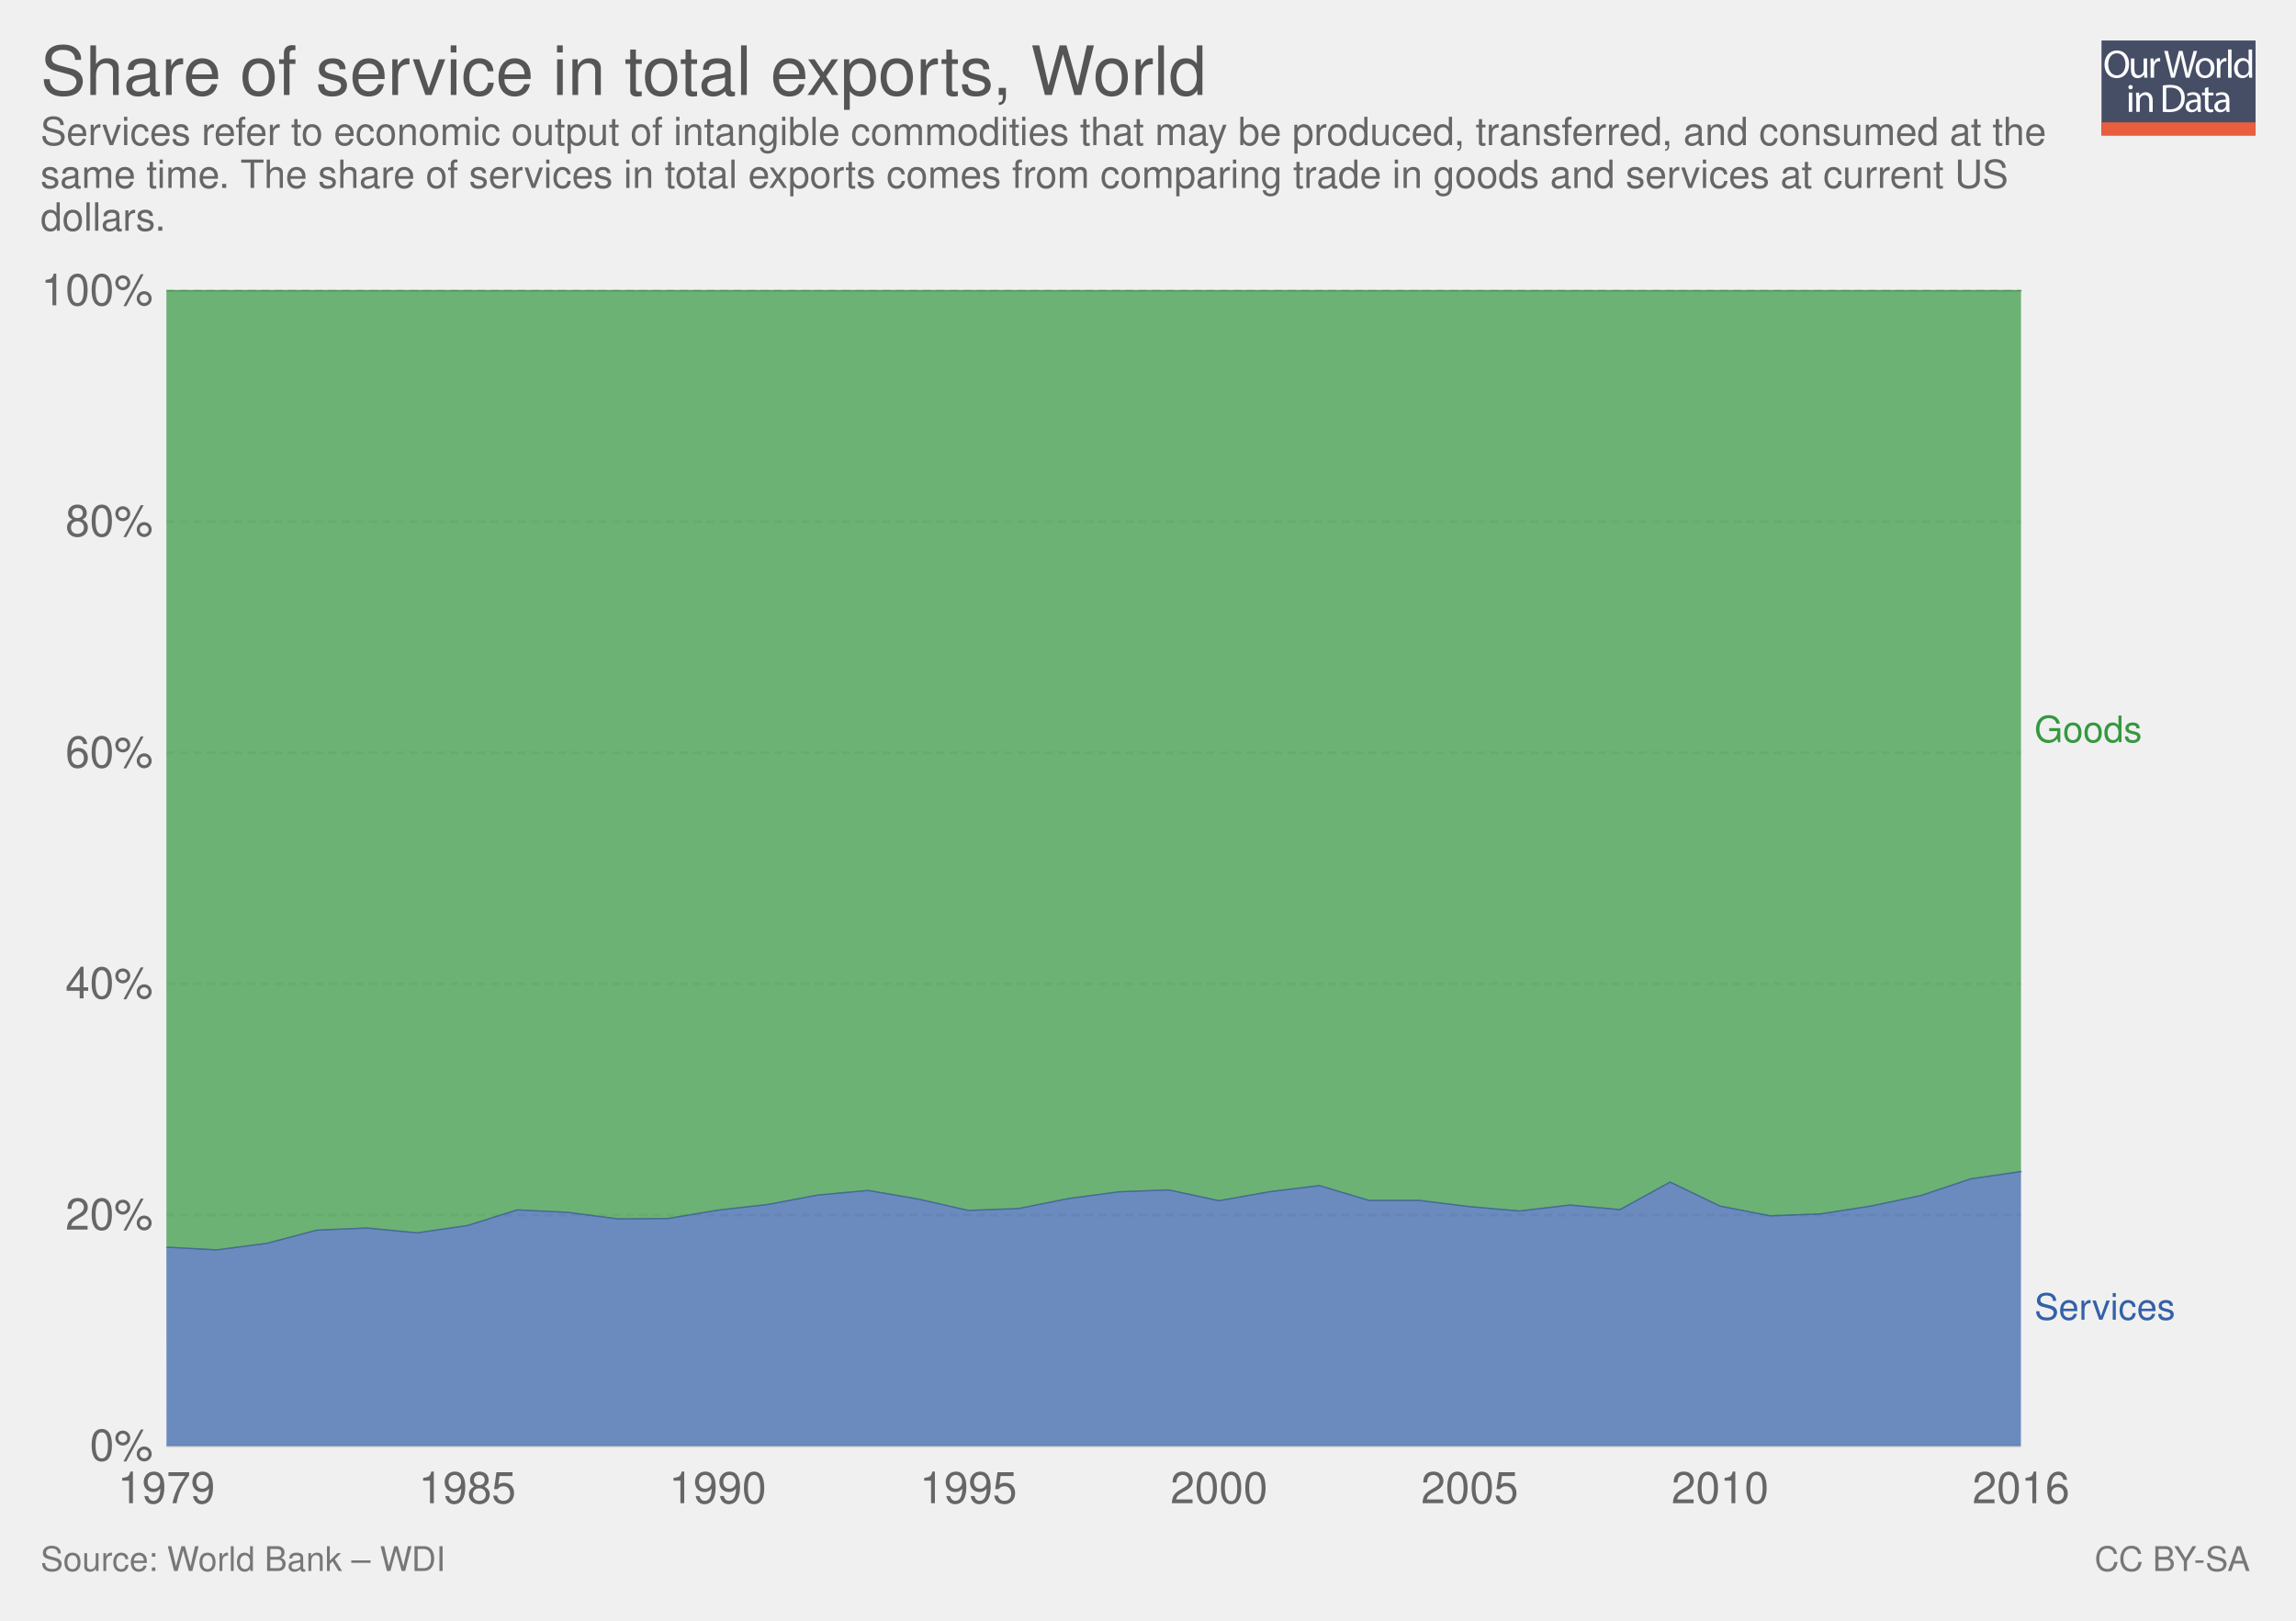
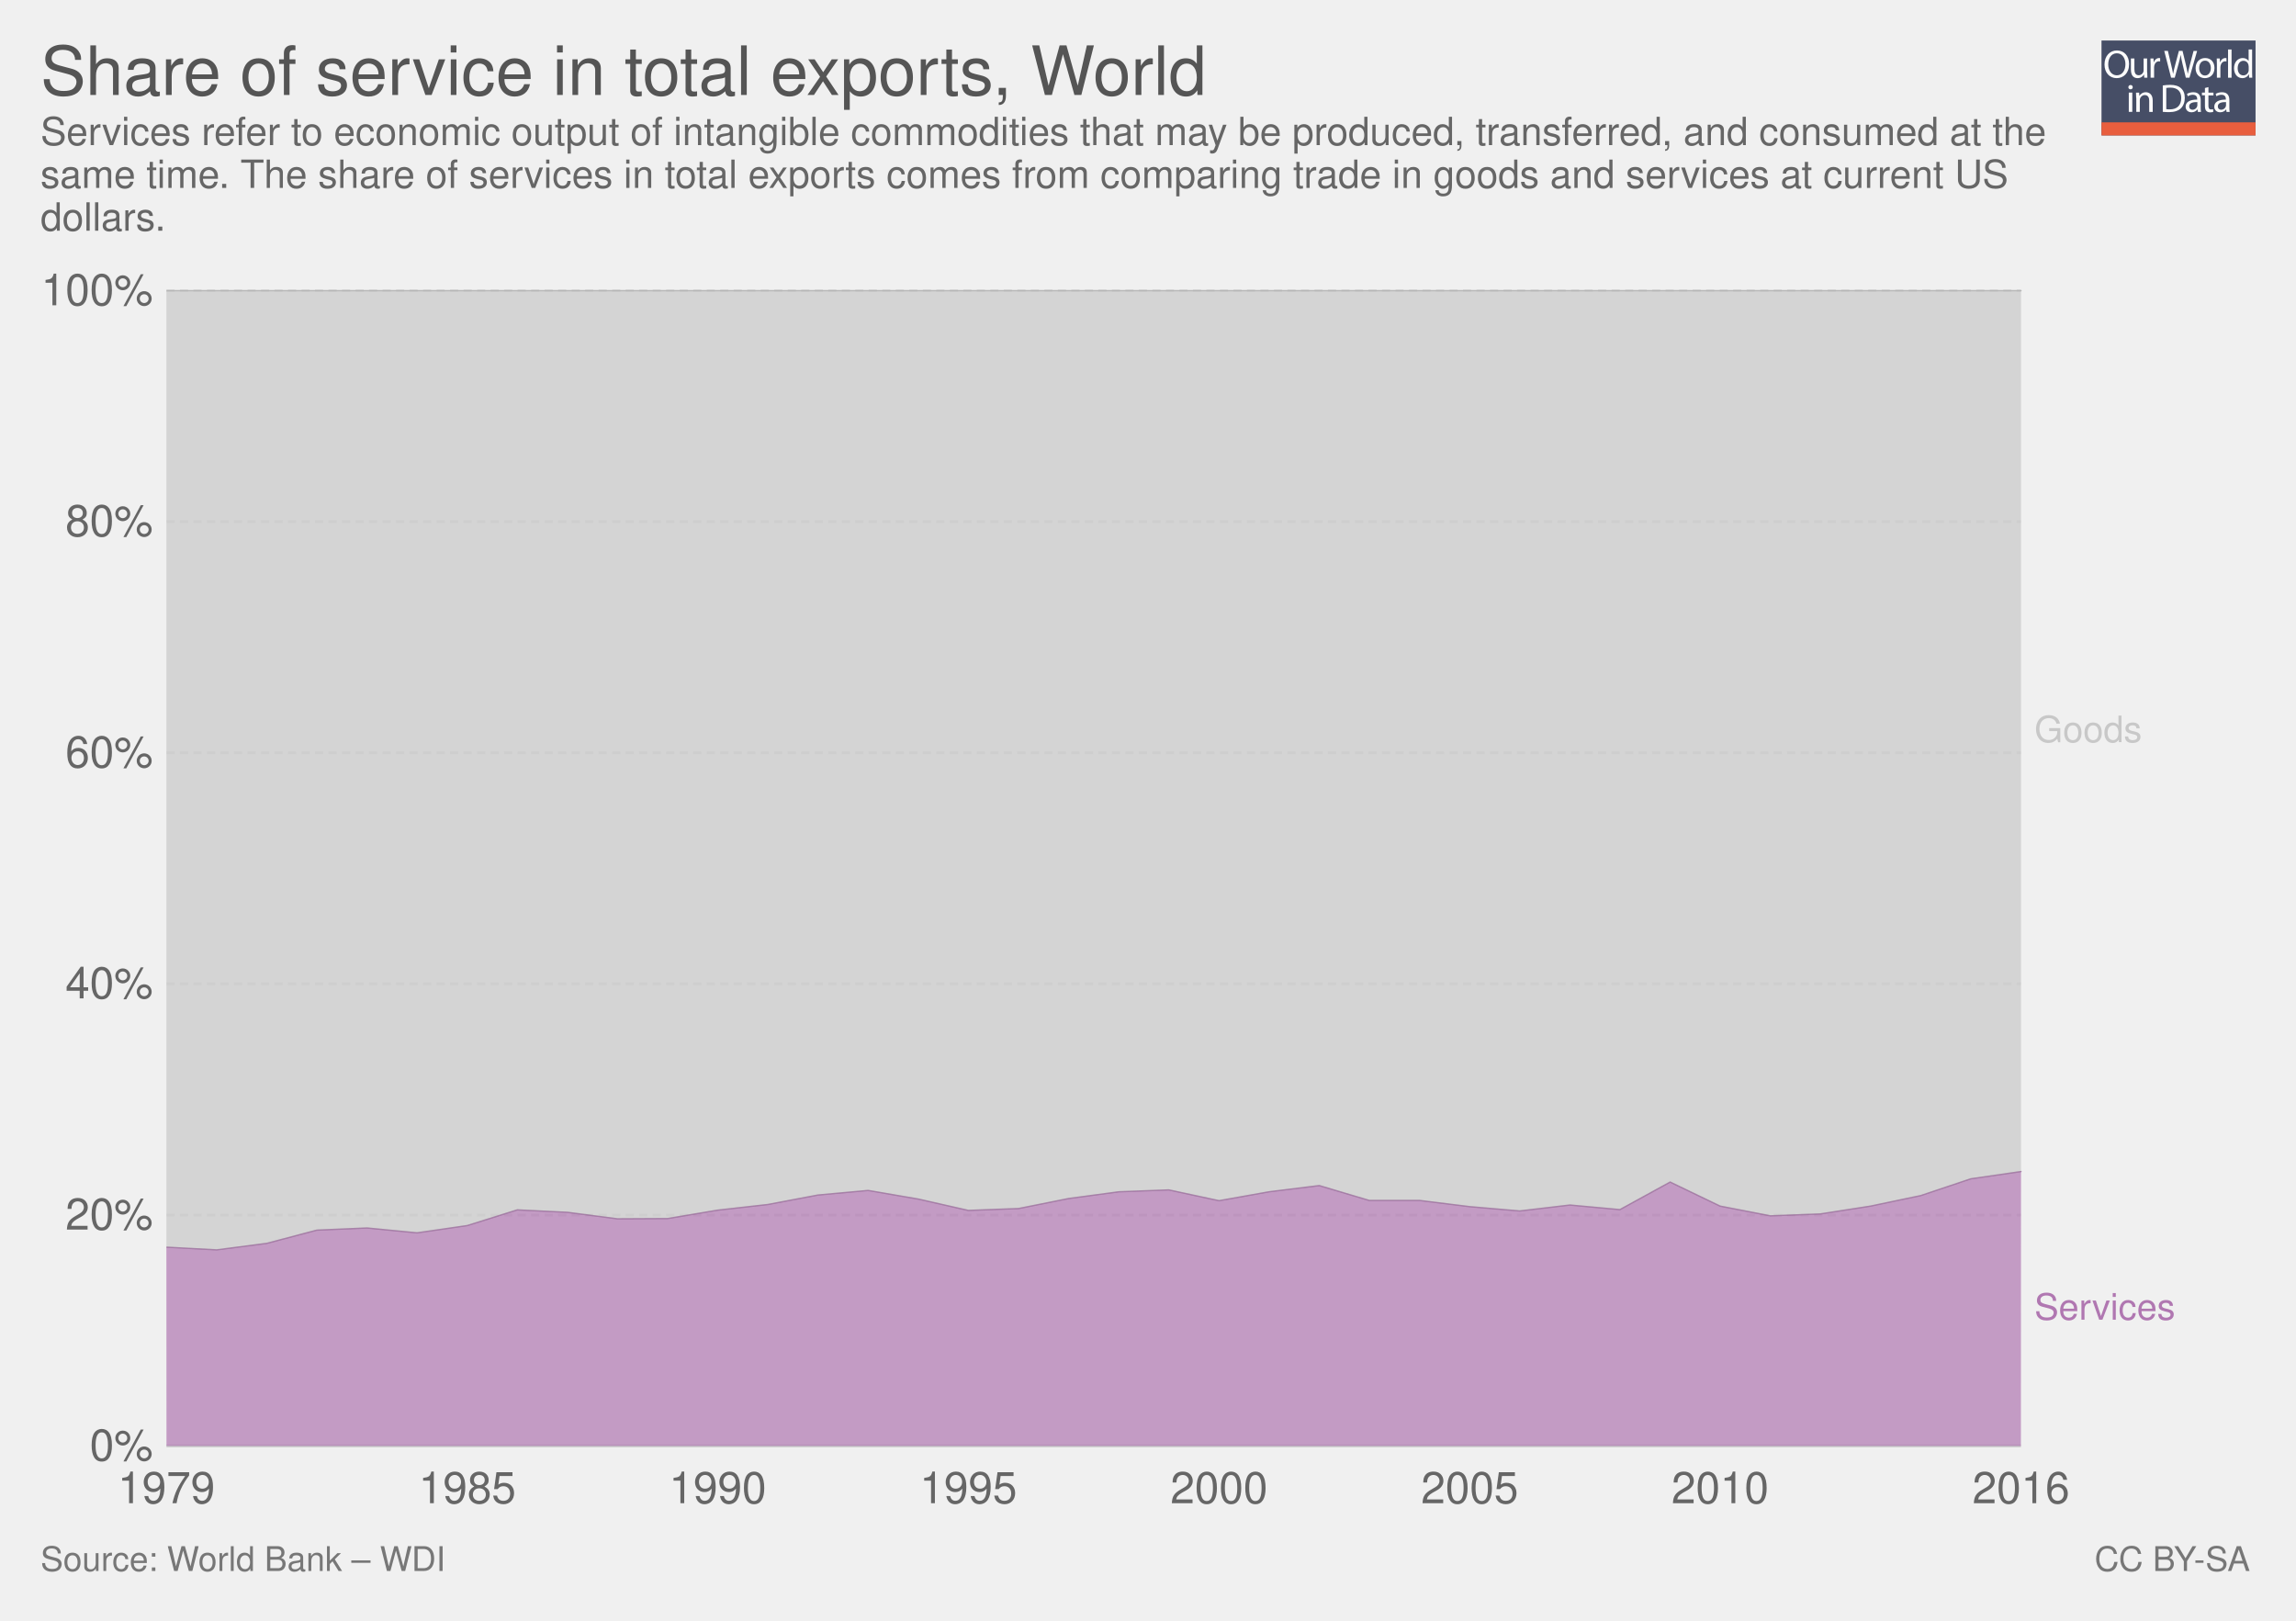
<svg xmlns="http://www.w3.org/2000/svg" xmlns:xlink="http://www.w3.org/1999/xlink" version="1.1" style="font-family: 'Helvetica Neue', Helvetica, Arial, sans-serif; font-size: 18px; background-color: white; text-rendering: optimizeLegibility; -webkit-font-smoothing: antialiased;" width="850" height="600">
  <g class="ChartTab">
    <g class="HeaderView">
      <g opacity="0.8" transform="translate(778, 15) scale(0.27)">
        <a xlink:href="https://ourworldindata.org" target="_blank">
          <g>
            <rect x="0" y="0" fill="#1B2543" width="211.2" height="130.1" />
            <rect x="0" y="112.2" fill="#E63912" width="211.2" height="17.9" />
            <g>
              <rect x="1.2" y="12.3" fill="none" width="210.2" height="99.2" />
              <path fill="#FFFFFF" d="M37.8,32.2c0,12.7-7.7,19.4-17.1,19.4c-9.7,0-16.6-7.5-16.6-18.7c0-11.7,7.3-19.3,17.1-19.3 C31.3,13.7,37.8,21.3,37.8,32.2z M9.2,32.8c0,7.9,4.3,14.9,11.8,14.9c7.5,0,11.8-6.9,11.8-15.3c0-7.3-3.8-14.9-11.8-14.9 C13.1,17.5,9.2,24.8,9.2,32.8z" />
              <path fill="#FFFFFF" d="M62.7,43.8c0,2.7,0.1,5.1,0.2,7.2h-4.3l-0.3-4.3h-0.1c-1.3,2.1-4,4.9-8.8,4.9c-4.2,0-9.1-2.3-9.1-11.6 V24.6h4.8v14.6c0,5,1.5,8.4,5.9,8.4c3.2,0,5.5-2.2,6.3-4.4c0.3-0.7,0.4-1.6,0.4-2.5V24.6h4.8V43.8z" />
              <path fill="#FFFFFF" d="M67.3,32.8c0-3.1-0.1-5.8-0.2-8.2h4.2l0.2,5.2h0.2c1.2-3.5,4.1-5.8,7.3-5.8c0.5,0,0.9,0.1,1.4,0.2v4.5 c-0.5-0.1-1-0.2-1.6-0.2c-3.4,0-5.8,2.6-6.5,6.2c-0.1,0.7-0.2,1.4-0.2,2.2V51h-4.8V32.8z" />
              <path fill="#FFFFFF" d="M95.4,51l-9.4-36.8h5l4.4,18.6c1.1,4.6,2.1,9.2,2.7,12.7h0.1c0.6-3.7,1.8-8,3-12.8l4.9-18.5h5l4.5,18.7 c1,4.4,2,8.7,2.6,12.6h0.1c0.8-4,1.8-8.1,3-12.7l4.9-18.5h4.9L120.6,51h-5L111,31.9c-1.1-4.7-1.9-8.3-2.4-12h-0.1 c-0.7,3.7-1.5,7.3-2.8,12L100.4,51H95.4z" />
              <path fill="#FFFFFF" d="M154.9,37.6c0,9.8-6.8,14-13.2,14c-7.2,0-12.7-5.2-12.7-13.6c0-8.8,5.8-14,13.1-14 C149.8,24,154.9,29.5,154.9,37.6z M133.9,37.9c0,5.8,3.3,10.1,8,10.1c4.6,0,8-4.3,8-10.3c0-4.5-2.2-10.1-7.9-10.1 C136.3,27.6,133.9,32.8,133.9,37.9z" />
              <path fill="#FFFFFF" d="M158.2,32.8c0-3.1-0.1-5.8-0.2-8.2h4.2l0.2,5.2h0.2c1.2-3.5,4.1-5.8,7.3-5.8c0.5,0,0.9,0.1,1.4,0.2v4.5 c-0.5-0.1-1-0.2-1.6-0.2c-3.4,0-5.8,2.6-6.5,6.2c-0.1,0.7-0.2,1.4-0.2,2.2V51h-4.8V32.8z" />
              <path fill="#FFFFFF" d="M173.5,12.3h4.8V51h-4.8V12.3z" />
              <path fill="#FFFFFF" d="M206.5,12.3v31.9c0,2.3,0.1,5,0.2,6.8h-4.3l-0.2-4.6H202c-1.5,2.9-4.7,5.2-9,5.2 c-6.4,0-11.3-5.4-11.3-13.4c-0.1-8.8,5.4-14.2,11.9-14.2c4,0,6.8,1.9,8,4h0.1V12.3H206.5z M201.7,35.4c0-0.6-0.1-1.4-0.2-2 c-0.7-3.1-3.3-5.6-6.9-5.6c-5,0-7.9,4.4-7.9,10.2c0,5.3,2.6,9.8,7.8,9.8c3.2,0,6.2-2.1,7.1-5.7c0.2-0.7,0.2-1.3,0.2-2.1V35.4z" />
              <path fill="#FFFFFF" d="M42.8,64c0.1,1.6-1.1,2.9-3.1,2.9c-1.7,0-2.9-1.3-2.9-2.9c0-1.7,1.3-3,3-3C41.7,61,42.8,62.3,42.8,64z M37.4,97.8V71.4h4.8v26.4H37.4z" />
              <path fill="#FFFFFF" d="M47.5,78.6c0-2.7-0.1-5-0.2-7.1h4.3l0.3,4.4h0.1c1.3-2.5,4.4-5,8.8-5c3.7,0,9.4,2.2,9.4,11.2v15.8h-4.8 V82.6c0-4.3-1.6-7.8-6.1-7.8c-3.2,0-5.6,2.2-6.5,4.9c-0.2,0.6-0.3,1.4-0.3,2.2v15.9h-4.8V78.6z" />
              <path fill="#FFFFFF" d="M84,61.6c2.9-0.4,6.3-0.8,10.1-0.8c6.8,0,11.7,1.6,14.9,4.6c3.3,3,5.2,7.3,5.2,13.2c0,6-1.9,10.9-5.3,14.3 c-3.4,3.4-9.1,5.3-16.3,5.3c-3.4,0-6.2-0.2-8.6-0.4V61.6z M88.8,94.1c1.2,0.2,3,0.3,4.8,0.3c10.2,0,15.7-5.7,15.7-15.6 c0.1-8.7-4.9-14.2-14.9-14.2c-2.5,0-4.3,0.2-5.6,0.5V94.1z" />
              <path fill="#FFFFFF" d="M132.1,97.8l-0.4-3.3h-0.2c-1.5,2.1-4.3,3.9-8.1,3.9c-5.4,0-8.1-3.8-8.1-7.6c0-6.4,5.7-9.9,15.9-9.8v-0.5 c0-2.2-0.6-6.1-6-6.1c-2.5,0-5,0.8-6.9,2l-1.1-3.2c2.2-1.4,5.4-2.3,8.7-2.3c8.1,0,10.1,5.5,10.1,10.8v9.9c0,2.3,0.1,4.5,0.4,6.3 H132.1z M131.4,84.4c-5.3-0.1-11.2,0.8-11.2,5.9c0,3.1,2.1,4.6,4.5,4.6c3.4,0,5.6-2.2,6.4-4.4c0.2-0.5,0.3-1,0.3-1.5V84.4z" />
              <path fill="#FFFFFF" d="M146.6,63.9v7.6h6.9v3.7h-6.9v14.2c0,3.3,0.9,5.1,3.6,5.1c1.3,0,2.2-0.2,2.8-0.3l0.2,3.6 c-0.9,0.4-2.4,0.7-4.3,0.7c-2.2,0-4-0.7-5.2-2c-1.4-1.4-1.9-3.8-1.9-6.9V75.1h-4.1v-3.7h4.1v-6.3L146.6,63.9z" />
              <path fill="#FFFFFF" d="M171.4,97.8l-0.4-3.3h-0.2c-1.5,2.1-4.3,3.9-8.1,3.9c-5.4,0-8.1-3.8-8.1-7.6c0-6.4,5.7-9.9,15.9-9.8v-0.5 c0-2.2-0.6-6.1-6-6.1c-2.5,0-5,0.8-6.9,2l-1.1-3.2c2.2-1.4,5.4-2.3,8.7-2.3c8.1,0,10.1,5.5,10.1,10.8v9.9c0,2.3,0.1,4.5,0.4,6.3 H171.4z M170.7,84.4c-5.3-0.1-11.2,0.8-11.2,5.9c0,3.1,2.1,4.6,4.5,4.6c3.4,0,5.6-2.2,6.4-4.4c0.2-0.5,0.3-1,0.3-1.5V84.4z" />
            </g>
          </g>
        </a>
      </g>
      <a href="https://ourworldindata.org/grapher/share-of-service-in-total-exports" target="_blank">
        <text font-size="25.20" x="15.0" y="35.2" fill="#555">
          <tspan x="15" y="35.16">Share of service in total exports, World</tspan>
        </text>
      </a>
      <text font-size="14.40" x="15.0" y="53.7" fill="#666">
        <tspan x="15" y="53.72">Services refer to economic output of intangible commodities that may be produced, transferred, and consumed at the</tspan>
        <tspan x="15" y="69.56">same time. The share of services in total exports comes from comparing trade in goods and services at current US</tspan>
        <tspan x="15" y="85.4">dollars.</tspan>
      </text>
    </g>
    <g class="StackedArea">
      <defs>
        <clipPath id="boundsClip-1">
          <rect x="61.634" y="0" width="820" height="897.8" />
        </clipPath>
      </defs>
      <g class="AxisBoxView">
        <g class="HorizontalAxis">
          <text x="61.6" y="556.5" fill="#666" text-anchor="middle" font-size="16.2">1979</text>
          <text x="173" y="556.5" fill="#666" text-anchor="middle" font-size="16.2">1985</text>
          <text x="265.7" y="556.5" fill="#666" text-anchor="middle" font-size="16.2">1990</text>
          <text x="358.5" y="556.5" fill="#666" text-anchor="middle" font-size="16.2">1995</text>
          <text x="451.3" y="556.5" fill="#666" text-anchor="middle" font-size="16.2">2000</text>
          <text x="544.1" y="556.5" fill="#666" text-anchor="middle" font-size="16.2">2005</text>
          <text x="636.8" y="556.5" fill="#666" text-anchor="middle" font-size="16.2">2010</text>
          <text x="748.2" y="556.5" fill="#666" text-anchor="middle" font-size="16.2">2016</text>
        </g>
        <g class="VerticalAxis">
          <text x="56.63" y="535.3" fill="#666" dominant-baseline="middle" text-anchor="end" font-size="16.2">0%</text>
          <text x="56.63" y="449.8" fill="#666" dominant-baseline="middle" text-anchor="end" font-size="16.2">20%</text>
          <text x="56.63" y="364.2" fill="#666" dominant-baseline="middle" text-anchor="end" font-size="16.2">40%</text>
          <text x="56.63" y="278.7" fill="#666" dominant-baseline="middle" text-anchor="end" font-size="16.2">60%</text>
          <text x="56.63" y="193.1" fill="#666" dominant-baseline="middle" text-anchor="end" font-size="16.2">80%</text>
          <text x="56.63" y="107.6" fill="#666" dominant-baseline="middle" text-anchor="end" font-size="16.2">100%</text>
        </g>
        <g class="AxisGridLines">
          <line x1="61.63" y1="535.3" x2="748.16" y2="535.3" stroke="#ccc" />
          <line x1="61.63" y1="449.8" x2="748.16" y2="449.8" stroke="#ddd" stroke-dasharray="3,2" />
          <line x1="61.63" y1="364.2" x2="748.16" y2="364.2" stroke="#ddd" stroke-dasharray="3,2" />
          <line x1="61.63" y1="278.7" x2="748.16" y2="278.7" stroke="#ddd" stroke-dasharray="3,2" />
          <line x1="61.63" y1="193.1" x2="748.16" y2="193.1" stroke="#ddd" stroke-dasharray="3,2" />
          <line x1="61.63" y1="107.6" x2="748.16" y2="107.6" stroke="#ddd" stroke-dasharray="3,2" />
        </g>
      </g>
      <g clip-path="url(#boundsClip-1)">
        <g class="HeightedLegend clickable">
          <g class="legendMark">
            <rect x="748.16" y="263.95" width="74.96" height="13.5" fill="#fff" opacity="0" />
-             <text font-size="13.50" x="753.2" y="274.8" fill="#34983f">
+             <text font-size="13.50" x="753.2" y="274.8" fill="#c8c8c8">
              <tspan x="753.16" y="274.75">Goods</tspan>
            </text>
          </g>
          <g class="legendMark">
            <rect x="748.16" y="477.75" width="86.84" height="13.5" fill="#fff" opacity="0" />
-             <text font-size="13.50" x="753.2" y="488.6" fill="#3360a9">
+             <text font-size="13.50" x="753.2" y="488.6" fill="#b077b1">
              <tspan x="753.16" y="488.55">Services</tspan>
            </text>
          </g>
        </g>
        <g class="Areas">
          <rect x="61.634" y="107.6" width="686.526" height="427.7" opacity="0" fill="rgba(255,255,255,0)" />
-           <path stroke-linecap="round" d="M61.6 461.7L80.2 462.7L98.7 460.3L117.3 455.4L135.9 454.6L154.4 456.4L173 453.7L191.5 447.9L210.1 448.8L228.6 451.2L247.2 451.1L265.7 448L284.3 445.9L302.8 442.4L321.4 440.7L340 443.9L358.5 448.1L377.1 447.4L395.6 443.7L414.2 441.2L432.7 440.5L451.3 444.5L469.8 441.2L488.4 438.9L506.9 444.4L525.5 444.4L544.1 446.7L562.6 448.3L581.2 446.1L599.7 447.8L618.3 437.6L636.8 446.5L655.4 450.1L673.9 449.4L692.5 446.5L711.1 442.6L729.6 436.4L748.2 433.7L748.16 535.3L61.634 535.3" fill="#3360a9" fill-opacity="0.7" class="World_1-area" />
-           <path stroke-linecap="round" d="M61.6 107.6L80.2 107.6L98.7 107.6L117.3 107.6L135.9 107.6L154.4 107.6L173 107.6L191.5 107.6L210.1 107.6L228.6 107.6L247.2 107.6L265.7 107.6L284.3 107.6L302.8 107.6L321.4 107.6L340 107.6L358.5 107.6L377.1 107.6L395.6 107.6L414.2 107.6L432.7 107.6L451.3 107.6L469.8 107.6L488.4 107.6L506.9 107.6L525.5 107.6L544.1 107.6L562.6 107.6L581.2 107.6L599.7 107.6L618.3 107.6L636.8 107.6L655.4 107.6L673.9 107.6L692.5 107.6L711.1 107.6L729.6 107.6L748.2 107.6L748.2 433.7L729.6 436.4L711.1 442.6L692.5 446.5L673.9 449.4L655.4 450.1L636.8 446.5L618.3 437.6L599.7 447.8L581.2 446.1L562.6 448.3L544.1 446.7L525.5 444.4L506.9 444.4L488.4 438.9L469.8 441.2L451.3 444.5L432.7 440.5L414.2 441.2L395.6 443.7L377.1 447.4L358.5 448.1L340 443.9L321.4 440.7L302.8 442.4L284.3 445.9L265.7 448L247.2 451.1L228.6 451.2L210.1 448.8L191.5 447.9L173 453.7L154.4 456.4L135.9 454.6L117.3 455.4L98.7 460.3L80.2 462.7L61.6 461.7" fill="#34983f" fill-opacity="0.7" class="World_0-area" />
-           <path stroke-linecap="round" d="M61.6 461.7L80.2 462.7L98.7 460.3L117.3 455.4L135.9 454.6L154.4 456.4L173 453.7L191.5 447.9L210.1 448.8L228.6 451.2L247.2 451.1L265.7 448L284.3 445.9L302.8 442.4L321.4 440.7L340 443.9L358.5 448.1L377.1 447.4L395.6 443.7L414.2 441.2L432.7 440.5L451.3 444.5L469.8 441.2L488.4 438.9L506.9 444.4L525.5 444.4L544.1 446.7L562.6 448.3L581.2 446.1L599.7 447.8L618.3 437.6L636.8 446.5L655.4 450.1L673.9 449.4L692.5 446.5L711.1 442.6L729.6 436.4L748.2 433.7" stroke="rgb(43, 80, 141)" stroke-opacity="0.7" stroke-width="0.5" fill="none" class="World_1-border" />
-           <path stroke-linecap="round" d="M61.6 107.6L80.2 107.6L98.7 107.6L117.3 107.6L135.9 107.6L154.4 107.6L173 107.6L191.5 107.6L210.1 107.6L228.6 107.6L247.2 107.6L265.7 107.6L284.3 107.6L302.8 107.6L321.4 107.6L340 107.6L358.5 107.6L377.1 107.6L395.6 107.6L414.2 107.6L432.7 107.6L451.3 107.6L469.8 107.6L488.4 107.6L506.9 107.6L525.5 107.6L544.1 107.6L562.6 107.6L581.2 107.6L599.7 107.6L618.3 107.6L636.8 107.6L655.4 107.6L673.9 107.6L692.5 107.6L711.1 107.6L729.6 107.6L748.2 107.6" stroke="rgb(44, 127, 53)" stroke-opacity="0.7" stroke-width="0.5" fill="none" class="World_0-border" />
+           <path stroke-linecap="round" d="M61.6 461.7L80.2 462.7L98.7 460.3L117.3 455.4L135.9 454.6L154.4 456.4L173 453.7L191.5 447.9L210.1 448.8L228.6 451.2L247.2 451.1L265.7 448L284.3 445.9L302.8 442.4L321.4 440.7L340 443.9L358.5 448.1L377.1 447.4L395.6 443.7L414.2 441.2L432.7 440.5L451.3 444.5L469.8 441.2L488.4 438.9L506.9 444.4L525.5 444.4L544.1 446.7L562.6 448.3L581.2 446.1L599.7 447.8L618.3 437.6L636.8 446.5L655.4 450.1L673.9 449.4L692.5 446.5L711.1 442.6L729.6 436.4L748.2 433.7L748.16 535.3L61.634 535.3" fill="#b077b1" fill-opacity="0.7" class="World_1-area" />
+           <path stroke-linecap="round" d="M61.6 107.6L80.2 107.6L98.7 107.6L117.3 107.6L135.9 107.6L154.4 107.6L173 107.6L191.5 107.6L210.1 107.6L228.6 107.6L247.2 107.6L265.7 107.6L284.3 107.6L302.8 107.6L321.4 107.6L340 107.6L358.5 107.6L377.1 107.6L395.6 107.6L414.2 107.6L432.7 107.6L451.3 107.6L469.8 107.6L488.4 107.6L506.9 107.6L525.5 107.6L544.1 107.6L562.6 107.6L581.2 107.6L599.7 107.6L618.3 107.6L636.8 107.6L655.4 107.6L673.9 107.6L692.5 107.6L711.1 107.6L729.6 107.6L748.2 107.6L748.2 433.7L729.6 436.4L711.1 442.6L692.5 446.5L673.9 449.4L655.4 450.1L636.8 446.5L618.3 437.6L599.7 447.8L581.2 446.1L562.6 448.3L544.1 446.7L525.5 444.4L506.9 444.4L488.4 438.9L469.8 441.2L451.3 444.5L432.7 440.5L414.2 441.2L395.6 443.7L377.1 447.4L358.5 448.1L340 443.9L321.4 440.7L302.8 442.4L284.3 445.9L265.7 448L247.2 451.1L228.6 451.2L210.1 448.8L191.5 447.9L173 453.7L154.4 456.4L135.9 454.6L117.3 455.4L98.7 460.3L80.2 462.7L61.6 461.7" fill="#c8c8c8" fill-opacity="0.7" class="World_0-area" />
+           <path stroke-linecap="round" d="M61.6 461.7L80.2 462.7L98.7 460.3L117.3 455.4L135.9 454.6L154.4 456.4L173 453.7L191.5 447.9L210.1 448.8L228.6 451.2L247.2 451.1L265.7 448L284.3 445.9L302.8 442.4L321.4 440.7L340 443.9L358.5 448.1L377.1 447.4L395.6 443.7L414.2 441.2L432.7 440.5L451.3 444.5L469.8 441.2L488.4 438.9L506.9 444.4L525.5 444.4L544.1 446.7L562.6 448.3L581.2 446.1L599.7 447.8L618.3 437.6L636.8 446.5L655.4 450.1L673.9 449.4L692.5 446.5L711.1 442.6L729.6 436.4L748.2 433.7" stroke="rgb(147, 100, 148)" stroke-opacity="0.7" stroke-width="0.5" fill="none" class="World_1-border" />
+           <path stroke-linecap="round" d="M61.6 107.6L80.2 107.6L98.7 107.6L117.3 107.6L135.9 107.6L154.4 107.6L173 107.6L191.5 107.6L210.1 107.6L228.6 107.6L247.2 107.6L265.7 107.6L284.3 107.6L302.8 107.6L321.4 107.6L340 107.6L358.5 107.6L377.1 107.6L395.6 107.6L414.2 107.6L432.7 107.6L451.3 107.6L469.8 107.6L488.4 107.6L506.9 107.6L525.5 107.6L544.1 107.6L562.6 107.6L581.2 107.6L599.7 107.6L618.3 107.6L636.8 107.6L655.4 107.6L673.9 107.6L692.5 107.6L711.1 107.6L729.6 107.6L748.2 107.6" stroke="rgb(167, 167, 167)" stroke-opacity="0.7" stroke-width="0.5" fill="none" class="World_0-border" />
        </g>
      </g>
    </g>
    <g style="fill: #777;" class="SourcesFooter">
      <g style="fill: #777;" class="clickable">
        <text font-size="12.60" x="15.0" y="581.6">
          <tspan x="15" y="581.58">Source: World Bank – WDI</tspan>
        </text>
      </g>
      <text font-size="12.60" x="775.4" y="581.6">
        <tspan x="775.402" y="581.58">
          <a style="fill: #777;" class="cclogo" href="http://creativecommons.org/licenses/by-sa/4.0/deed.en_US" target="_blank">CC BY-SA</a>
        </tspan>
      </text>
    </g>
  </g>
</svg>
